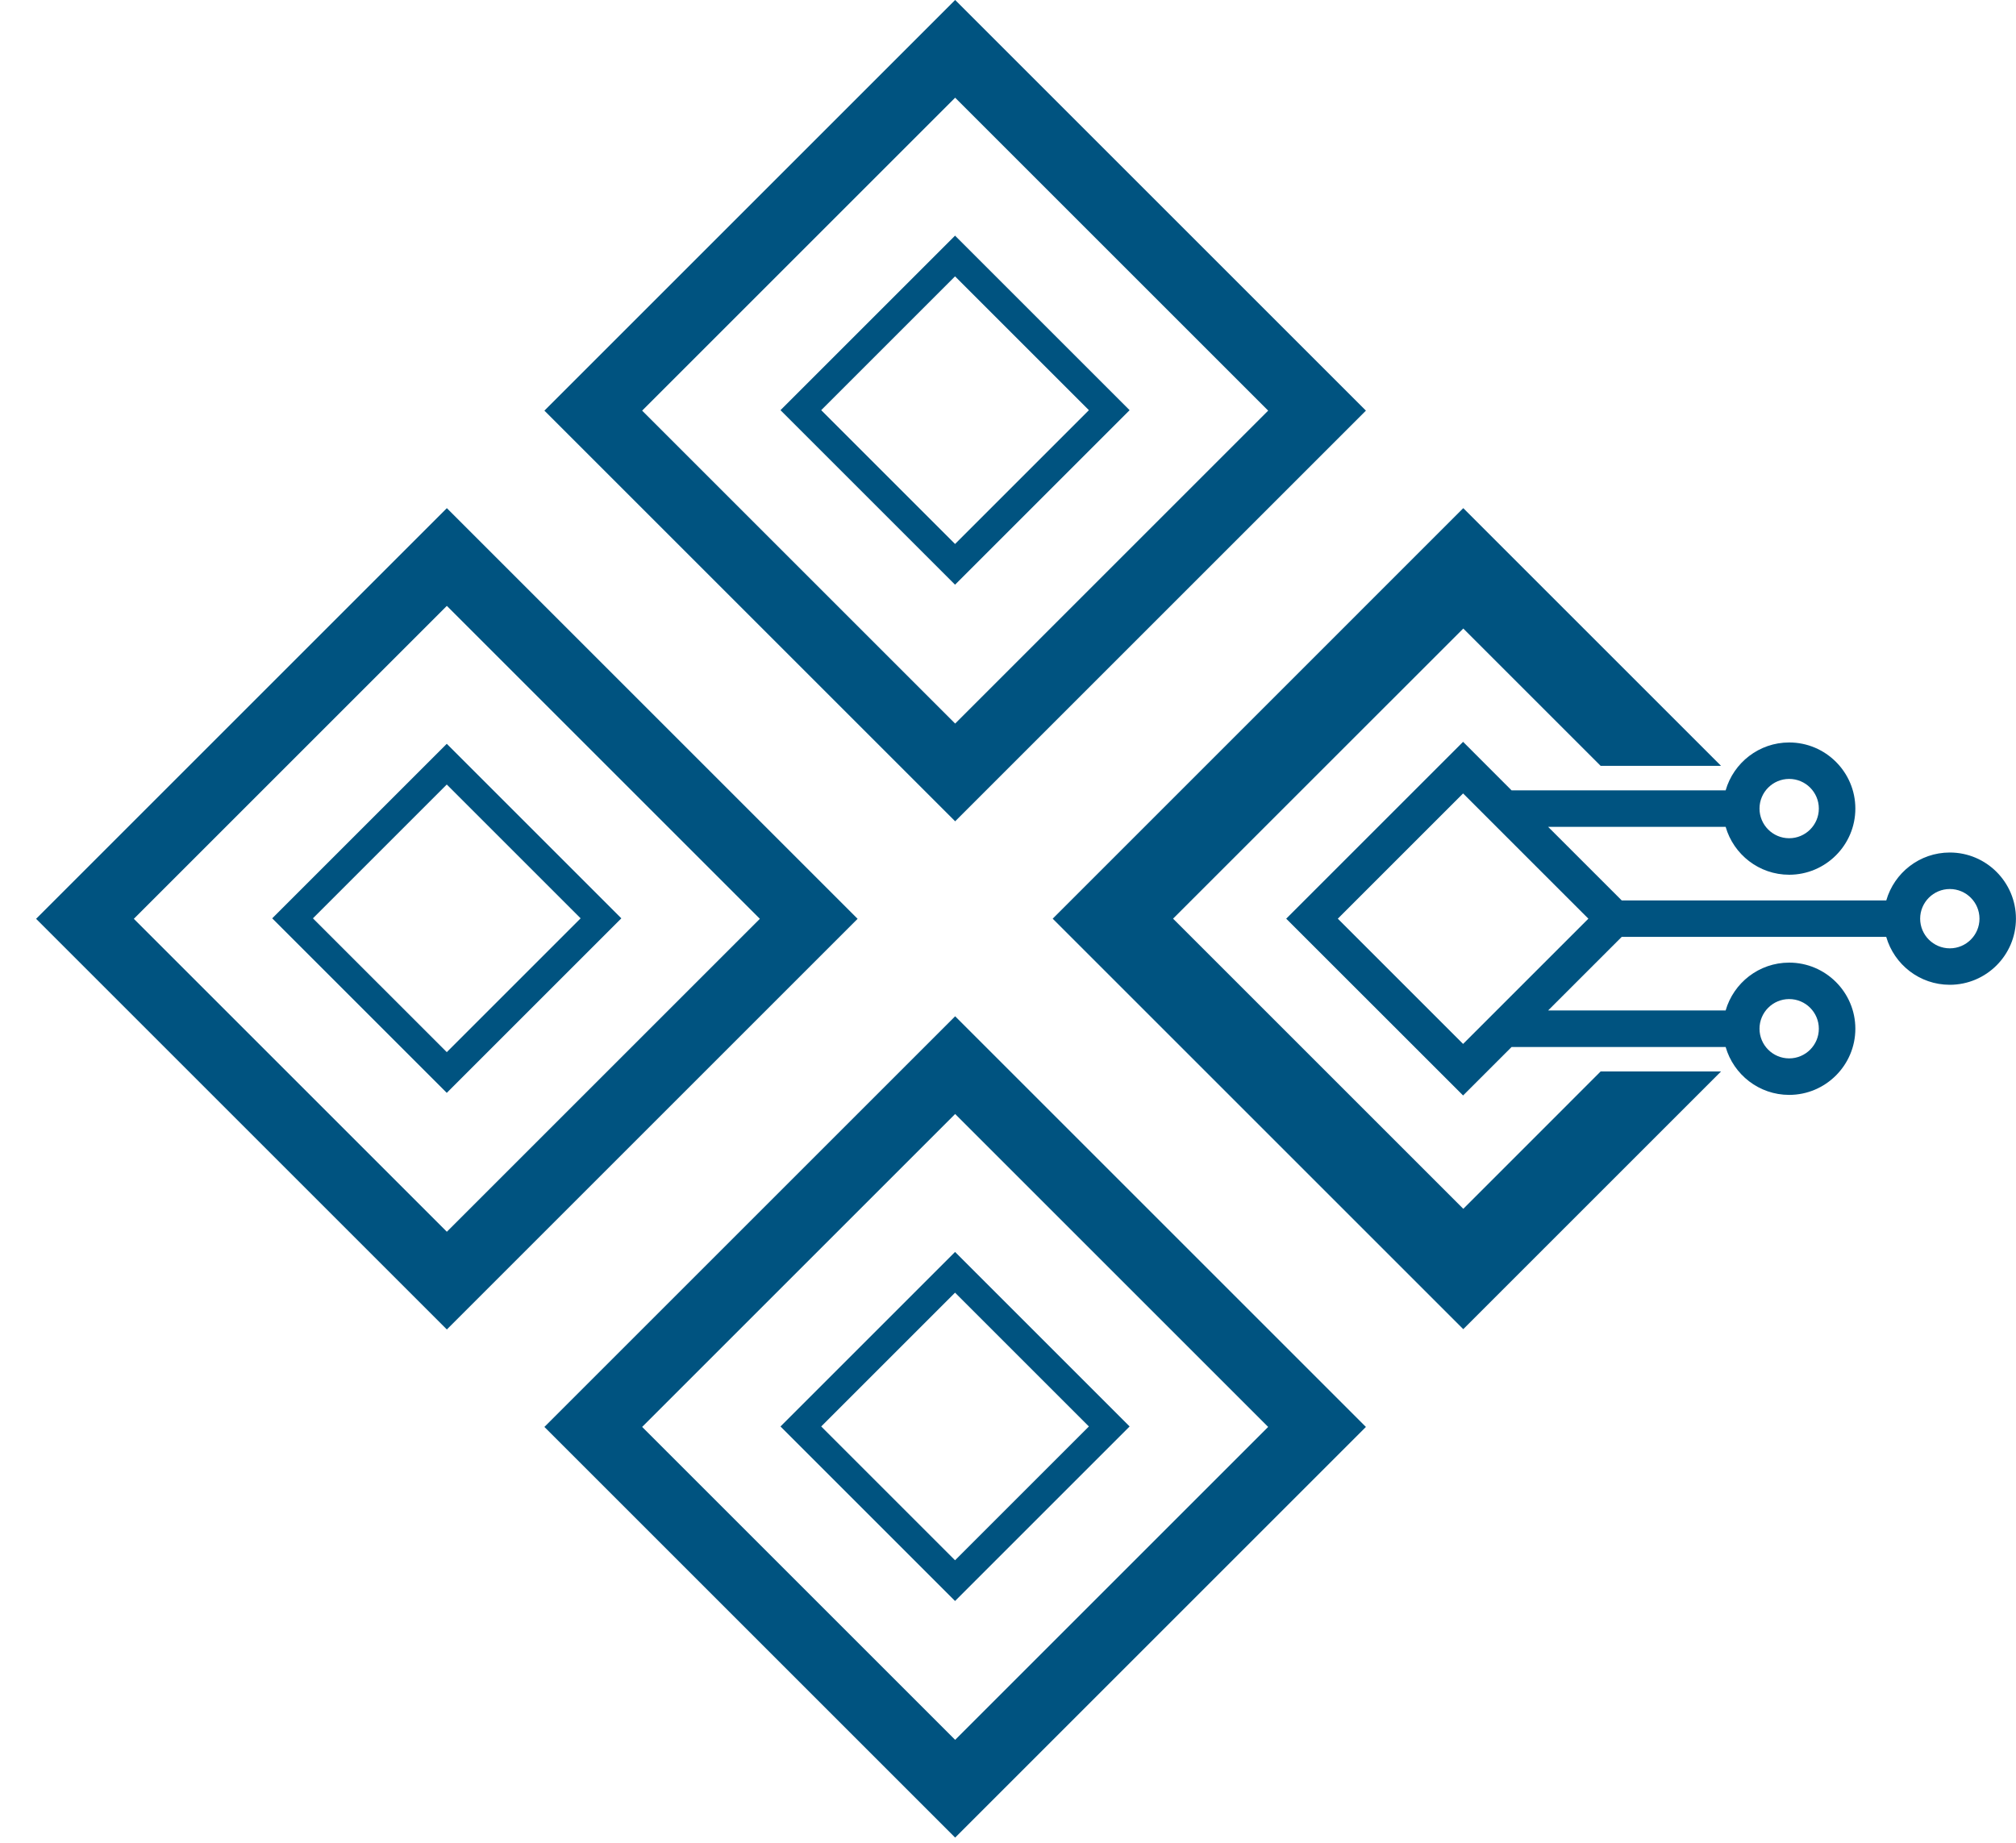
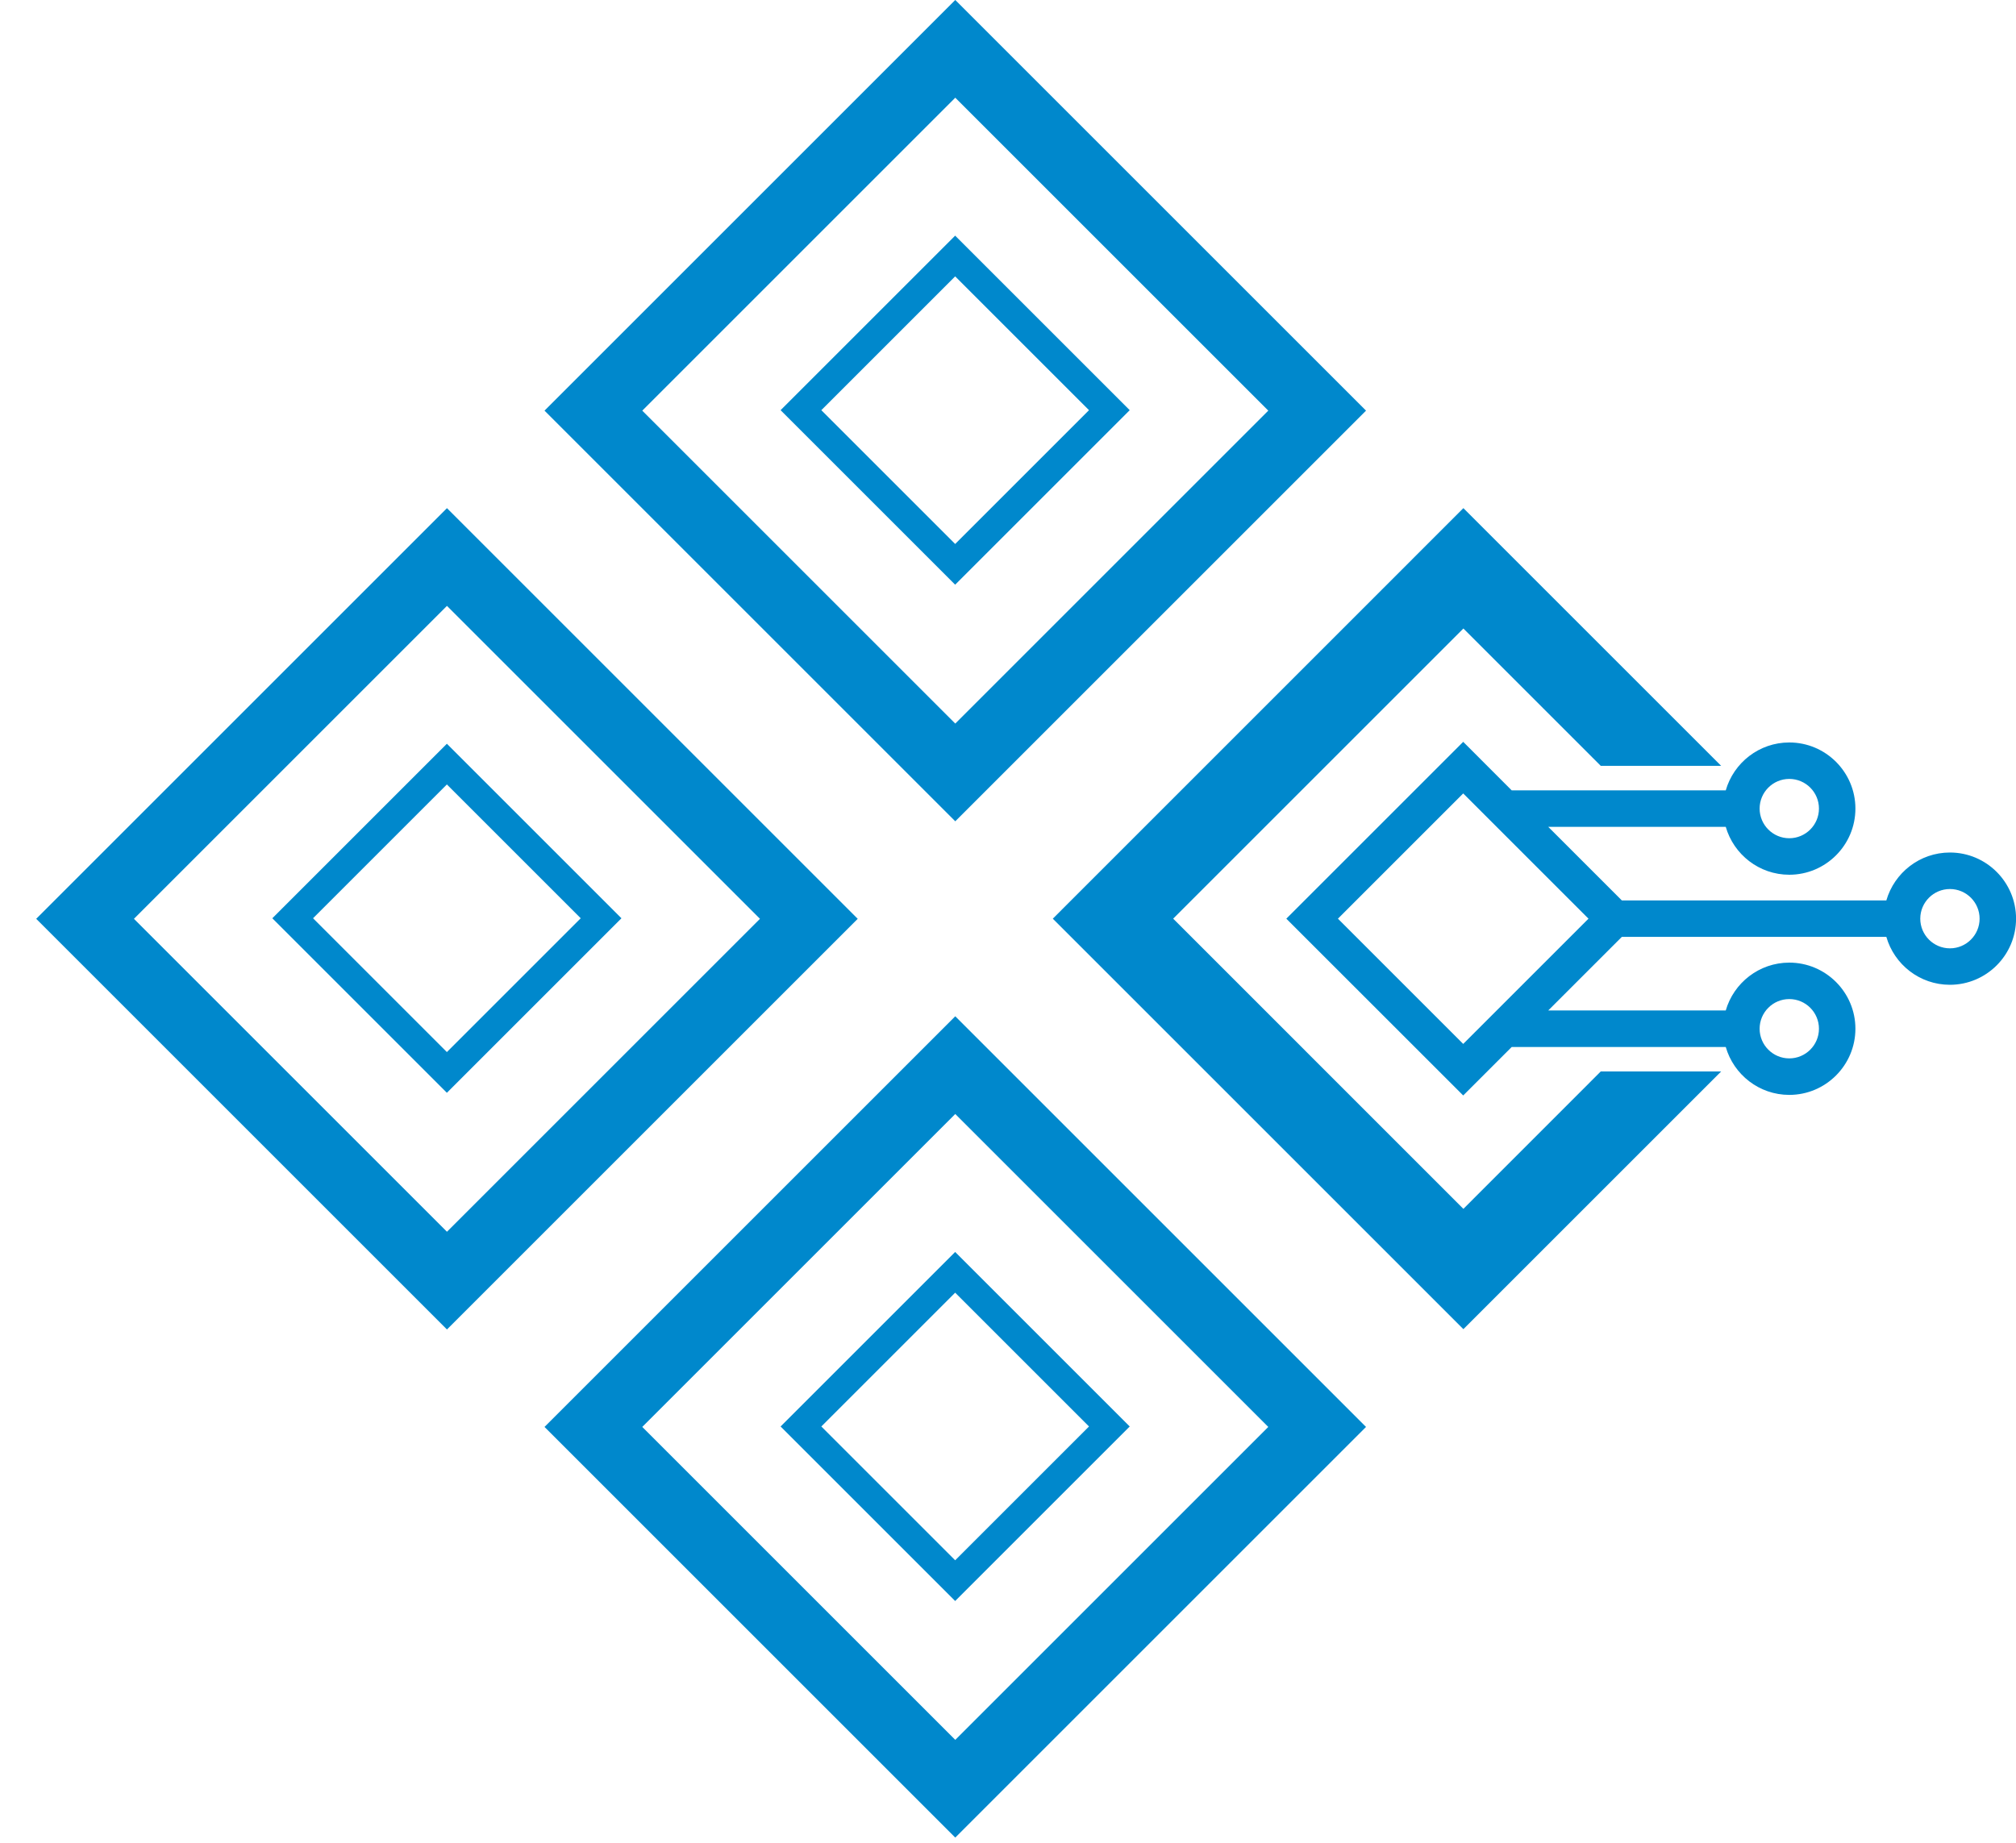
<svg xmlns="http://www.w3.org/2000/svg" width="35" height="32" viewBox="0 0 35 32" fill="none">
-   <rect x="10.3" y="7.131" width="8.885" height="8.885" transform="rotate(-45 10.2997 7.13092)" stroke="#005380" stroke-width="1.2" />
-   <rect x="19.258" y="7.122" width="3.786" height="3.786" transform="rotate(135 19.2578 7.12231)" stroke="#005380" stroke-width="0.5" />
-   <rect x="1.475" y="15.955" width="8.885" height="8.885" transform="rotate(-45 1.47548 15.955)" stroke="#005380" stroke-width="1.2" />
-   <rect x="10.434" y="15.946" width="3.786" height="3.786" transform="rotate(135 10.4336 15.9464)" stroke="#005380" stroke-width="0.5" />
-   <rect x="10.3" y="24.779" width="8.885" height="8.885" transform="rotate(-45 10.2997 24.7791)" stroke="#005380" stroke-width="1.2" />
-   <rect x="19.258" y="24.77" width="3.786" height="3.786" transform="rotate(135 19.2578 24.7704)" stroke="#005380" stroke-width="0.5" />
-   <path d="M33.851 14.804C33.327 14.804 32.886 15.156 32.748 15.636H28.155L26.877 14.358H29.959C30.097 14.838 30.539 15.19 31.062 15.19C31.695 15.19 32.211 14.675 32.211 14.041C32.211 13.408 31.695 12.893 31.062 12.893C30.539 12.893 30.097 13.245 29.959 13.725H26.243L25.401 12.882L22.33 15.953L25.401 19.023L26.243 18.181H29.959C30.097 18.661 30.539 19.013 31.062 19.013C31.695 19.013 32.211 18.497 32.211 17.864C32.211 17.231 31.695 16.716 31.062 16.716C30.538 16.716 30.097 17.068 29.959 17.547H26.877L28.155 16.269H32.747C32.885 16.749 33.327 17.101 33.85 17.101C34.484 17.101 34.999 16.586 34.999 15.953C34.999 15.319 34.484 14.804 33.851 14.804ZM31.062 13.526C31.346 13.526 31.577 13.757 31.577 14.041C31.577 14.325 31.346 14.556 31.062 14.556C30.778 14.556 30.547 14.325 30.547 14.041C30.547 13.757 30.778 13.526 31.062 13.526ZM31.062 17.349C31.346 17.349 31.577 17.58 31.577 17.864C31.577 18.148 31.346 18.379 31.062 18.379C30.778 18.379 30.547 18.148 30.547 17.864C30.547 17.58 30.778 17.349 31.062 17.349ZM25.401 18.128L23.226 15.953L25.401 13.778L27.576 15.953L25.401 18.128ZM33.851 16.468C33.567 16.468 33.336 16.237 33.336 15.953C33.336 15.669 33.567 15.438 33.851 15.438C34.135 15.438 34.366 15.669 34.366 15.953C34.366 16.237 34.135 16.468 33.851 16.468Z" fill="#005380" />
-   <path d="M25.404 22.374L18.983 15.953L25.404 9.531L28.672 12.799H27.996L25.758 10.561L25.404 10.207L25.051 10.561L20.012 15.599L19.659 15.953L20.012 16.306L25.051 21.345L25.404 21.698L25.758 21.345L27.996 19.106H28.672L25.404 22.374Z" stroke="#005380" />
+   <rect x="10.302" y="7.131" width="8.885" height="8.885" transform="rotate(-45 10.3017 7.13086)" stroke="#0088CC" stroke-width="1.2" />
+   <rect x="19.26" y="7.122" width="3.786" height="3.786" transform="rotate(135 19.2597 7.12231)" stroke="#0088CC" stroke-width="0.5" />
+   <rect x="1.477" y="15.955" width="8.885" height="8.885" transform="rotate(-45 1.47743 15.9551)" stroke="#0088CC" stroke-width="1.2" />
+   <rect x="10.435" y="15.947" width="3.786" height="3.786" transform="rotate(135 10.4355 15.9465)" stroke="#0088CC" stroke-width="0.5" />
+   <rect x="10.302" y="24.779" width="8.885" height="8.885" transform="rotate(-45 10.3017 24.7791)" stroke="#0088CC" stroke-width="1.2" />
+   <rect x="19.26" y="24.77" width="3.786" height="3.786" transform="rotate(135 19.2597 24.7705)" stroke="#0088CC" stroke-width="0.5" />
+   <path d="M33.853 14.804C33.329 14.804 32.888 15.156 32.749 15.636H28.157L26.879 14.358H29.961C30.099 14.838 30.541 15.19 31.064 15.19C31.697 15.19 32.212 14.675 32.212 14.041C32.212 13.408 31.697 12.893 31.064 12.893C30.541 12.893 30.099 13.245 29.961 13.725H26.245L25.403 12.882L22.332 15.953L25.403 19.023L26.245 18.181H29.961C30.099 18.661 30.541 19.013 31.064 19.013C31.697 19.013 32.212 18.497 32.212 17.864C32.212 17.231 31.697 16.716 31.064 16.716C30.541 16.716 30.099 17.068 29.961 17.547H26.879L28.157 16.269H32.749C32.887 16.749 33.329 17.101 33.852 17.101C34.486 17.101 35.001 16.586 35.001 15.953C35.001 15.319 34.486 14.804 33.853 14.804ZM31.064 13.526C31.348 13.526 31.579 13.757 31.579 14.041C31.579 14.325 31.348 14.556 31.064 14.556C30.78 14.556 30.549 14.325 30.549 14.041C30.549 13.757 30.78 13.526 31.064 13.526ZM31.064 17.349C31.348 17.349 31.579 17.58 31.579 17.864C31.579 18.148 31.348 18.379 31.064 18.379C30.78 18.379 30.549 18.148 30.549 17.864C30.549 17.58 30.78 17.349 31.064 17.349ZM25.403 18.128L23.228 15.953L25.403 13.778L27.578 15.953L25.403 18.128ZM33.853 16.468C33.569 16.468 33.338 16.237 33.338 15.953C33.338 15.669 33.569 15.438 33.853 15.438C34.137 15.438 34.368 15.669 34.368 15.953C34.368 16.237 34.137 16.468 33.853 16.468Z" fill="#0088CC" />
+   <path d="M25.406 22.374L18.985 15.953L25.406 9.531L28.674 12.799H27.998L25.76 10.561L25.406 10.207L25.052 10.561L20.014 15.599L19.66 15.953L20.014 16.306L25.052 21.345L25.406 21.698L25.76 21.345L27.998 19.106H28.674L25.406 22.374Z" stroke="#0088CC" />
</svg>
